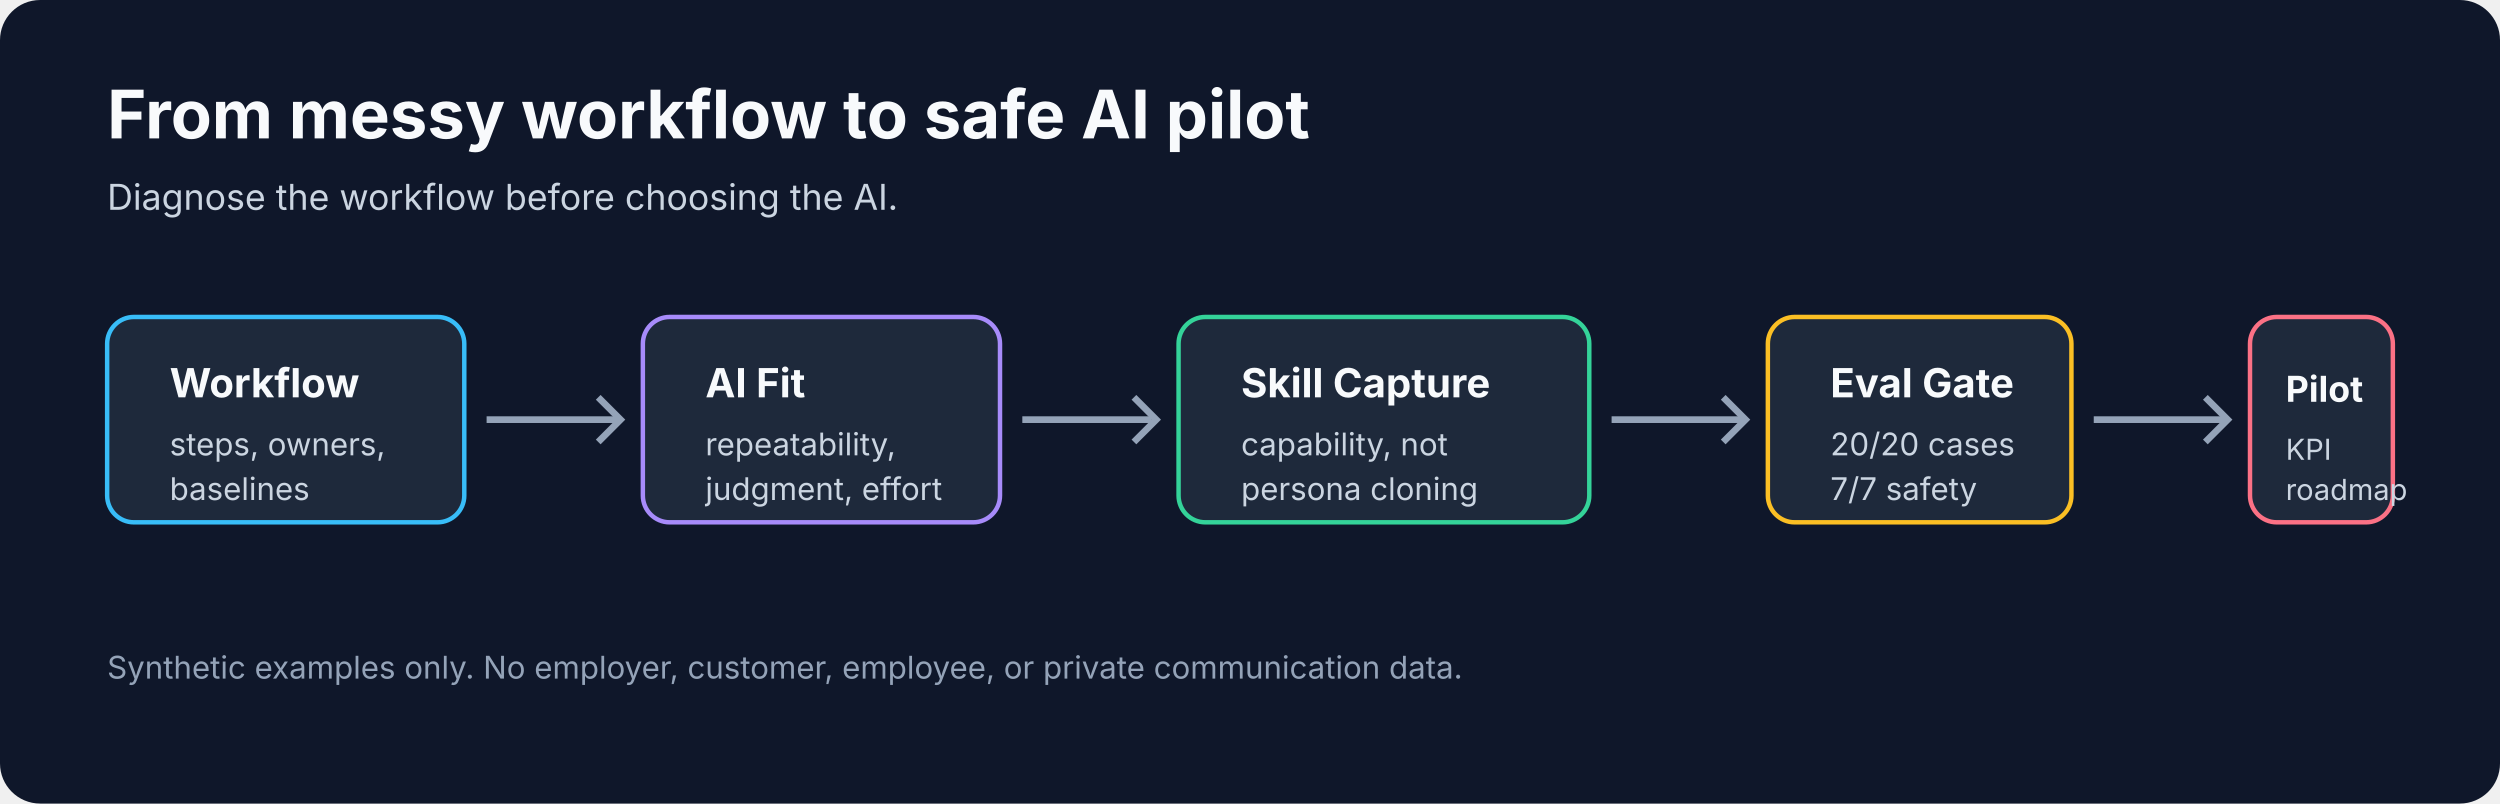
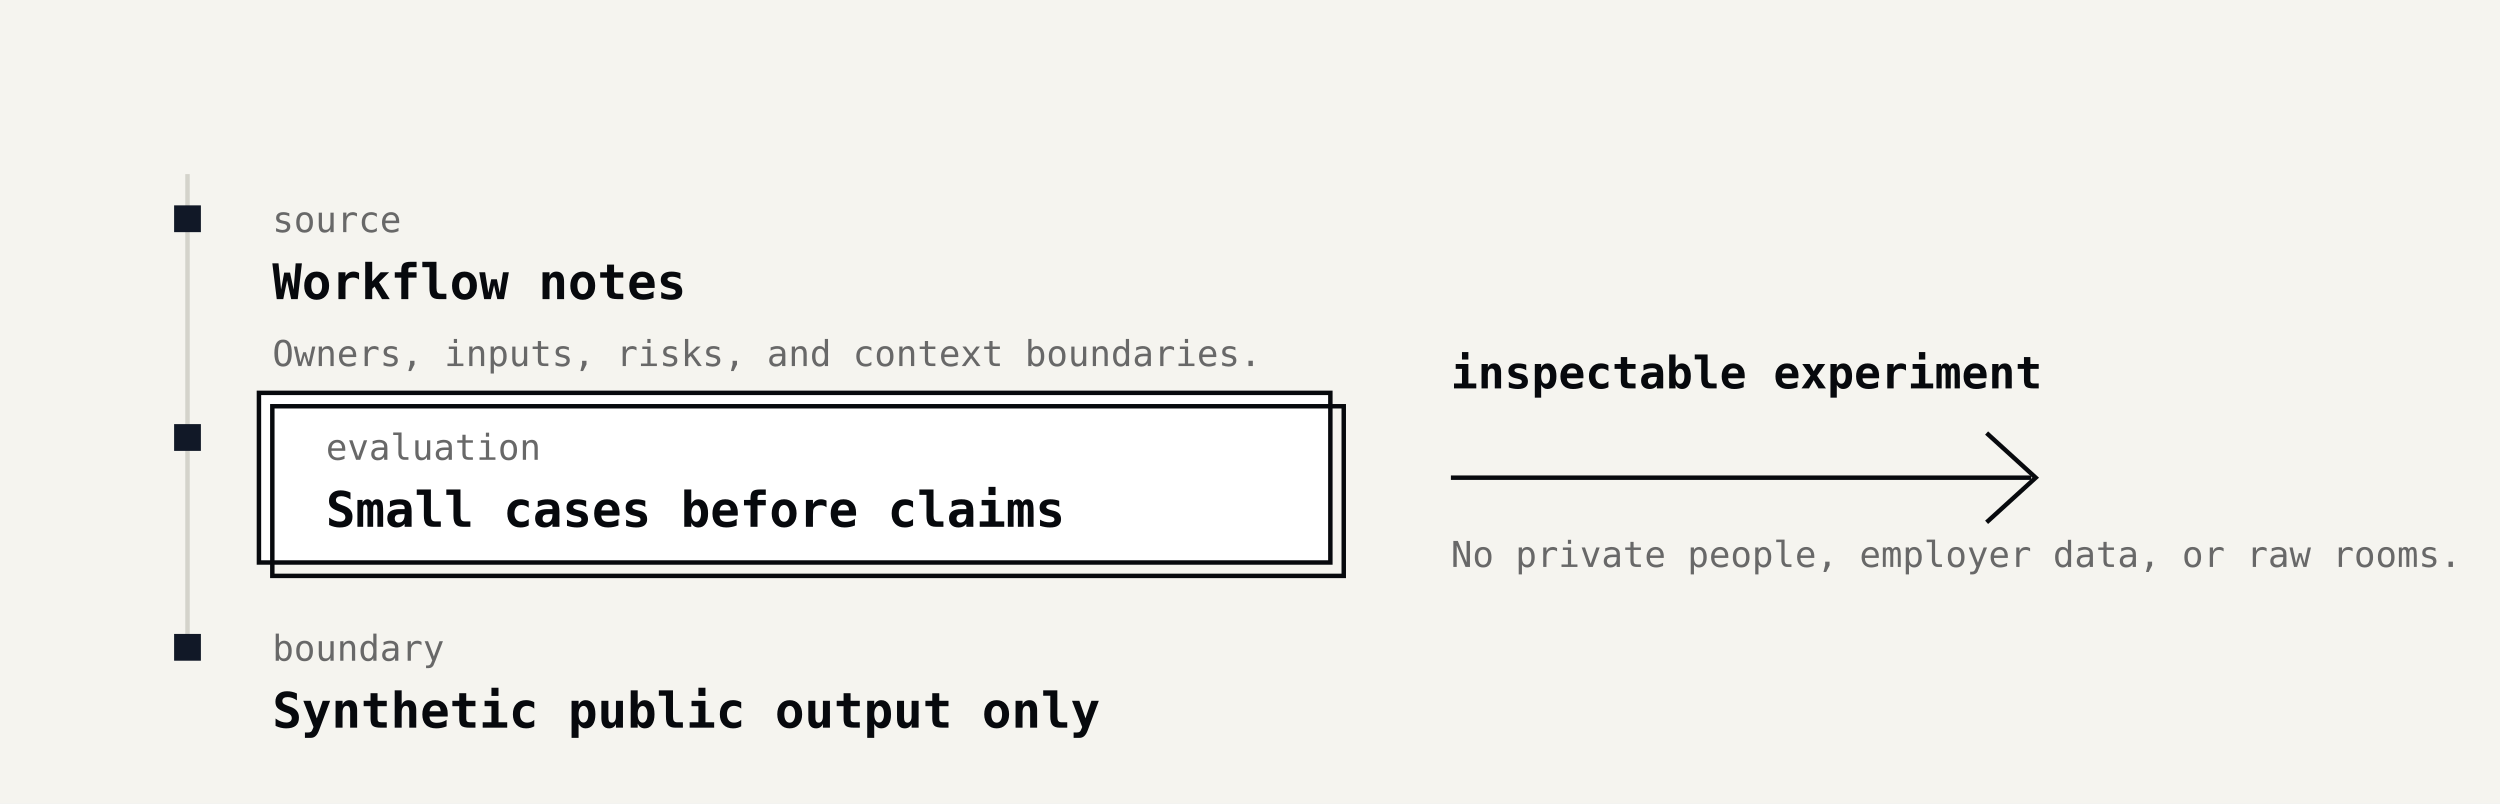
<svg xmlns="http://www.w3.org/2000/svg" width="1120" height="360" viewBox="0 0 1120 360" fill="none" role="img" aria-labelledby="title desc">
-   <rect width="1120" height="360" rx="18" fill="#0F172A" />
-   <text x="48" y="62" fill="#F8FAFC" font-family="Inter, Arial, sans-serif" font-size="30" font-weight="700">From messy workflow to safe AI pilot</text>
-   <text x="48" y="94" fill="#CBD5E1" font-family="Inter, Arial, sans-serif" font-size="16">Diagnose the workflow before choosing the AI.</text>
-   <g font-family="Inter, Arial, sans-serif">
-     <rect x="48" y="142" width="160" height="92" rx="12" fill="#1E293B" stroke="#38BDF8" stroke-width="2" />
-     <text x="76" y="178" fill="#F8FAFC" font-size="18" font-weight="700">Workflow</text>
-     <text x="76" y="204" fill="#CBD5E1" font-size="14">steps, owners,</text>
-     <text x="76" y="224" fill="#CBD5E1" font-size="14">baselines</text>
-     <path d="M218 188H276" stroke="#94A3B8" stroke-width="3" />
-     <path d="M268 178L278 188L268 198" stroke="#94A3B8" stroke-width="3" />
-     <rect x="288" y="142" width="160" height="92" rx="12" fill="#1E293B" stroke="#A78BFA" stroke-width="2" />
-     <text x="316" y="178" fill="#F8FAFC" font-size="18" font-weight="700">AI Fit</text>
-     <text x="316" y="204" fill="#CBD5E1" font-size="14">repeatability,</text>
-     <text x="316" y="224" fill="#CBD5E1" font-size="14">judgment, effort</text>
-     <path d="M458 188H516" stroke="#94A3B8" stroke-width="3" />
-     <path d="M508 178L518 188L508 198" stroke="#94A3B8" stroke-width="3" />
-     <rect x="528" y="142" width="184" height="92" rx="12" fill="#1E293B" stroke="#34D399" stroke-width="2" />
-     <text x="556" y="178" fill="#F8FAFC" font-size="18" font-weight="700">Skill Capture</text>
-     <text x="556" y="204" fill="#CBD5E1" font-size="14">capability, not</text>
-     <text x="556" y="224" fill="#CBD5E1" font-size="14">persona cloning</text>
-     <path d="M722 188H780" stroke="#94A3B8" stroke-width="3" />
-     <path d="M772 178L782 188L772 198" stroke="#94A3B8" stroke-width="3" />
-     <rect x="792" y="142" width="136" height="92" rx="12" fill="#1E293B" stroke="#FBBF24" stroke-width="2" />
-     <text x="820" y="178" fill="#F8FAFC" font-size="18" font-weight="700">Eval Gate</text>
-     <text x="820" y="204" fill="#CBD5E1" font-size="14">20/20 cases</text>
-     <text x="820" y="224" fill="#CBD5E1" font-size="14">7/7 safety</text>
-     <path d="M938 188H996" stroke="#94A3B8" stroke-width="3" />
-     <path d="M988 178L998 188L988 198" stroke="#94A3B8" stroke-width="3" />
-     <rect x="1008" y="142" width="64" height="92" rx="12" fill="#1E293B" stroke="#FB7185" stroke-width="2" />
-     <text x="1024" y="180" fill="#F8FAFC" font-size="16" font-weight="700">Pilot</text>
-     <text x="1024" y="206" fill="#CBD5E1" font-size="13">KPI</text>
-     <text x="1024" y="224" fill="#CBD5E1" font-size="13">roadmap</text>
+   <rect width="1120" height="360" fill="#F5F4EF" />
+   <line x1="84" y1="78" x2="84" y2="290" stroke="#D4D3CB" stroke-width="2" />
+   <g font-family="ui-monospace, SFMono-Regular, Menlo, Consolas, monospace">
+     <rect x="78" y="92" width="12" height="12" fill="#111827" />
+     <text x="122" y="104" fill="#686868" font-size="16">source</text>
+     <text x="122" y="134" fill="#07090D" font-size="22" font-weight="700">Workflow notes</text>
+     <text x="122" y="164" fill="#686868" font-size="16">Owners, inputs, risks, and context boundaries.</text>
+     <rect x="78" y="190" width="12" height="12" fill="#111827" />
+     <rect x="116" y="176" width="480" height="76" fill="#FFFFFF" stroke="#07090D" stroke-width="2" />
+     <rect x="122" y="182" width="480" height="76" fill="none" stroke="#07090D" stroke-width="2" />
+     <text x="146" y="206" fill="#686868" font-size="16">evaluation</text>
+     <text x="146" y="236" fill="#07090D" font-size="22" font-weight="700">Small cases before claims</text>
+     <rect x="78" y="284" width="12" height="12" fill="#111827" />
+     <text x="122" y="296" fill="#686868" font-size="16">boundary</text>
+     <text x="122" y="326" fill="#07090D" font-size="22" font-weight="700">Synthetic public output only</text>
+     <path d="M650 214H910" stroke="#07090D" stroke-width="2" />
+     <path d="M890 194L912 214L890 234" stroke="#07090D" stroke-width="2" />
+     <text x="650" y="174" fill="#07090D" font-size="20" font-weight="700">inspectable experiment</text>
+     <text x="650" y="254" fill="#686868" font-size="16">No private people, employer data, or raw rooms.</text>
  </g>
-   <text x="48" y="304" fill="#94A3B8" font-family="Inter, Arial, sans-serif" font-size="14">Synthetic examples only. No employer, customer, employee, or private communication data.</text>
</svg>
